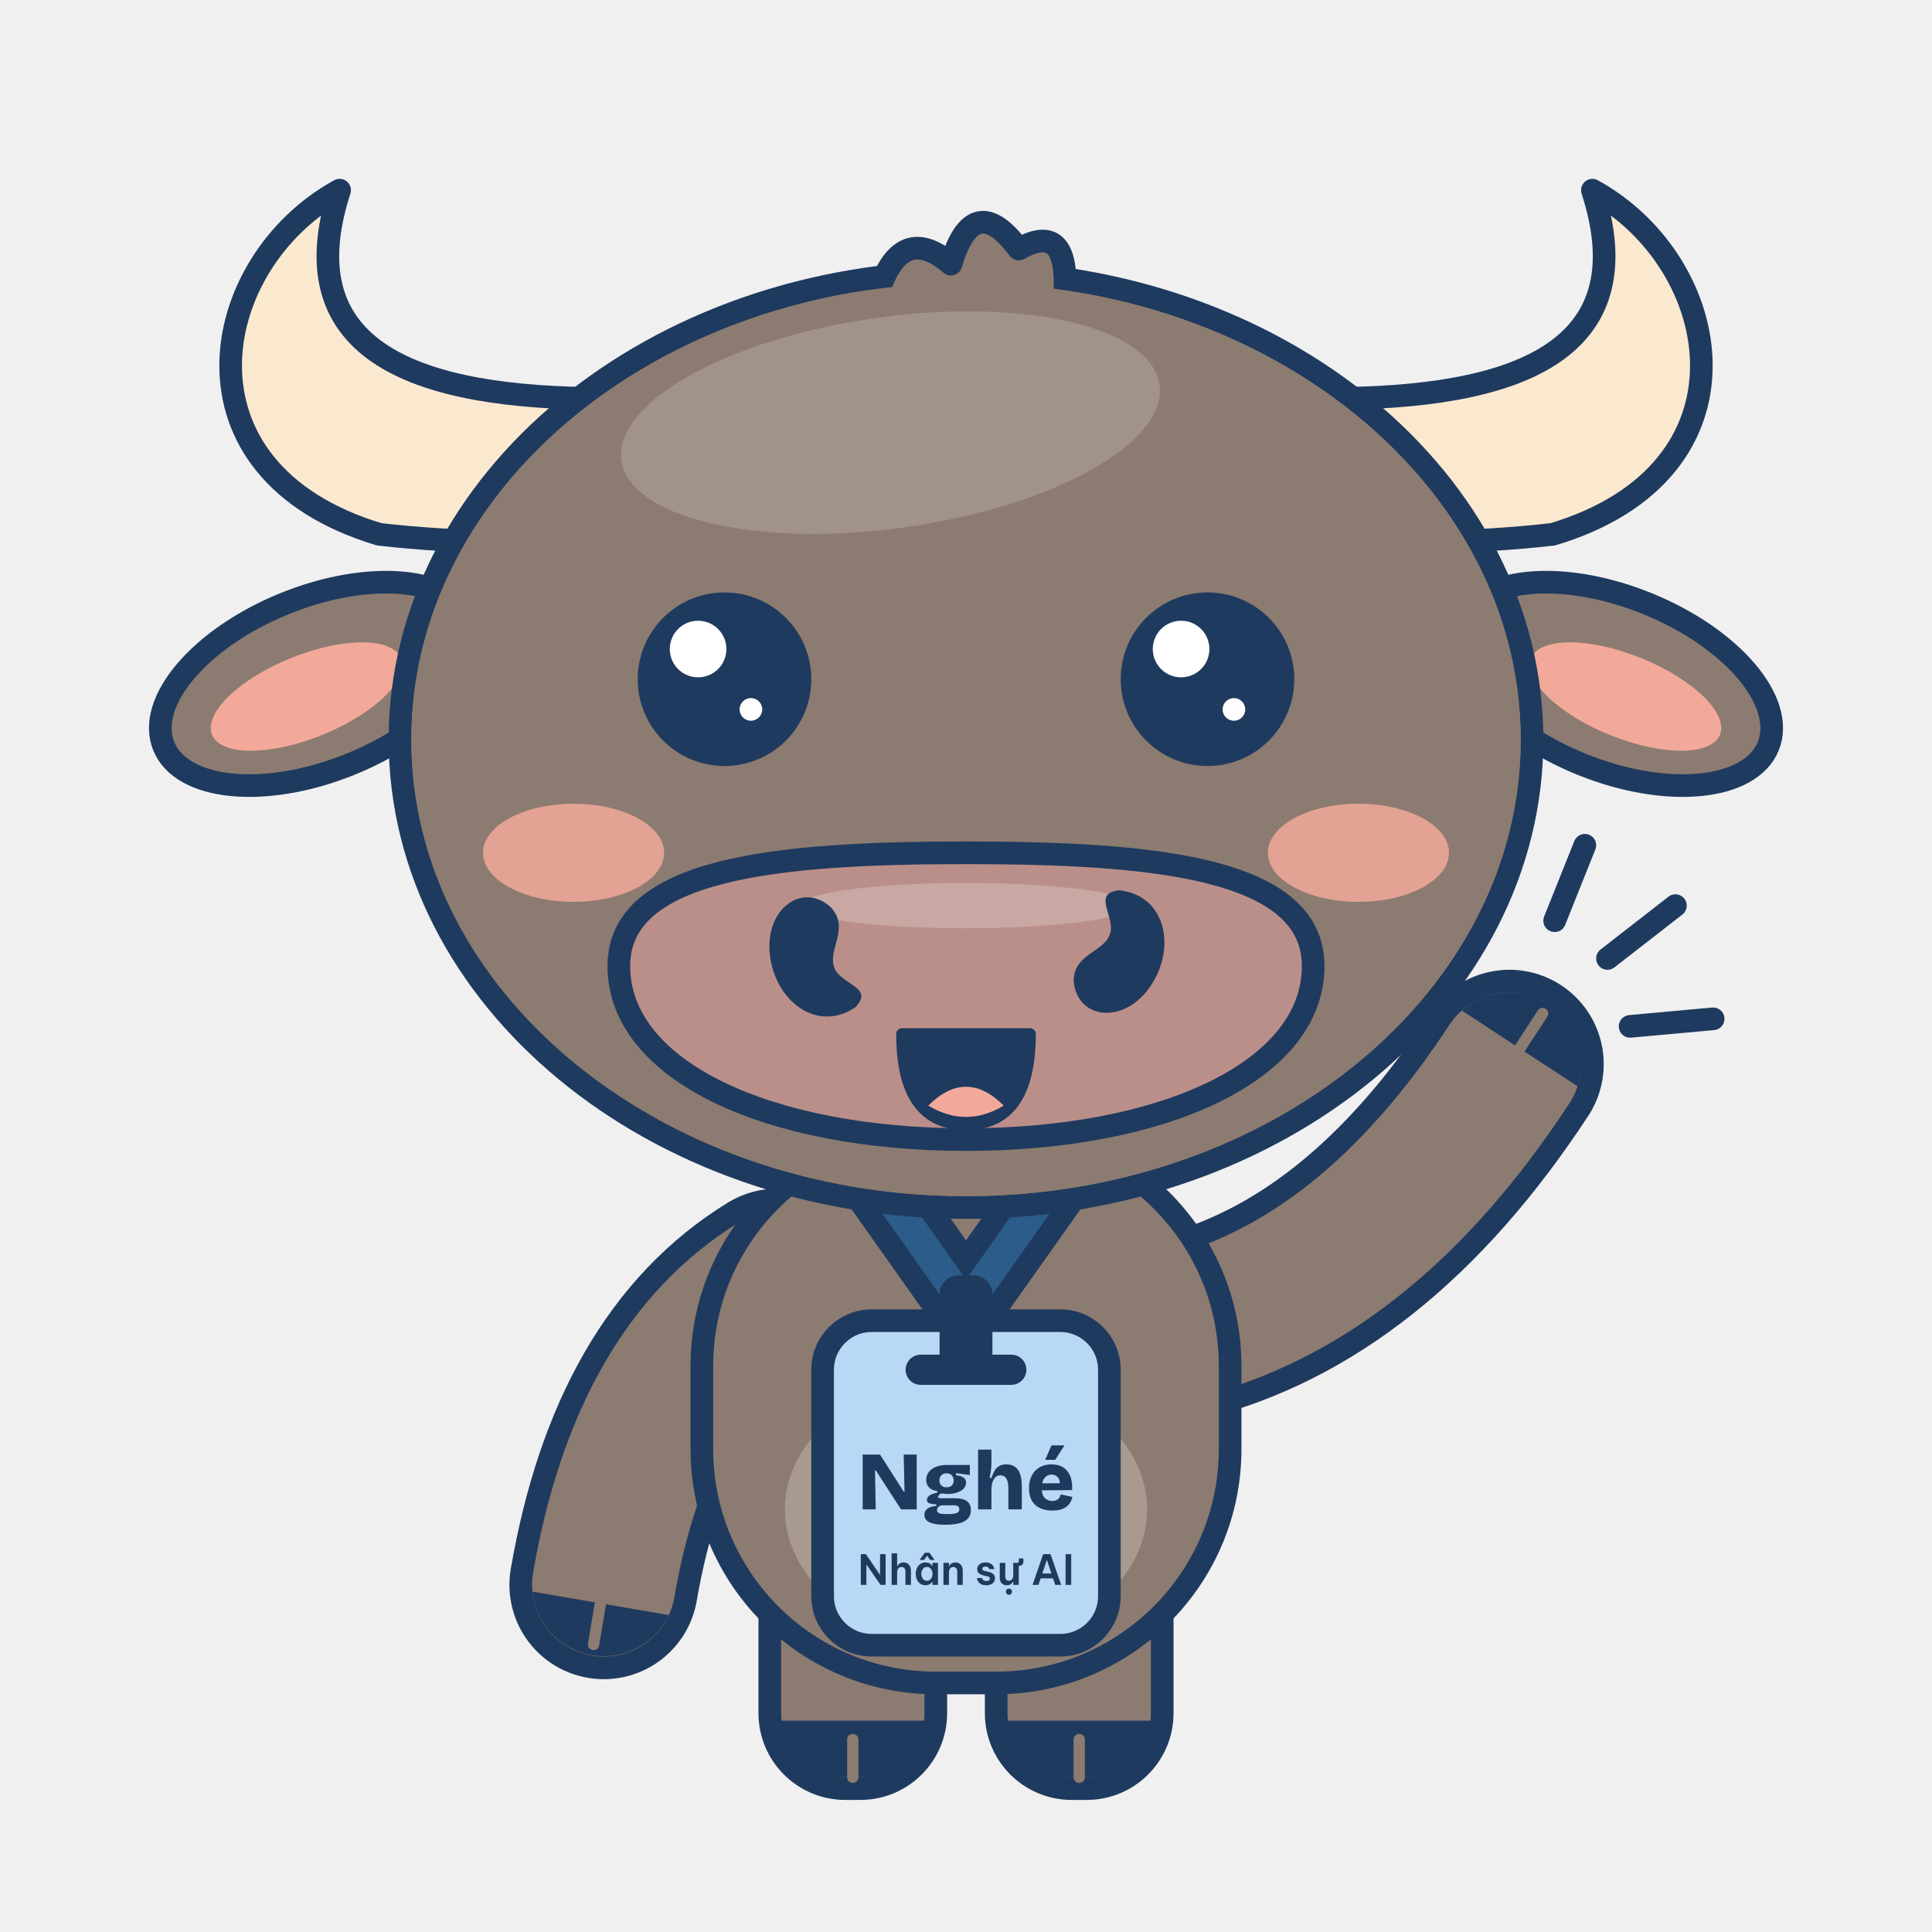
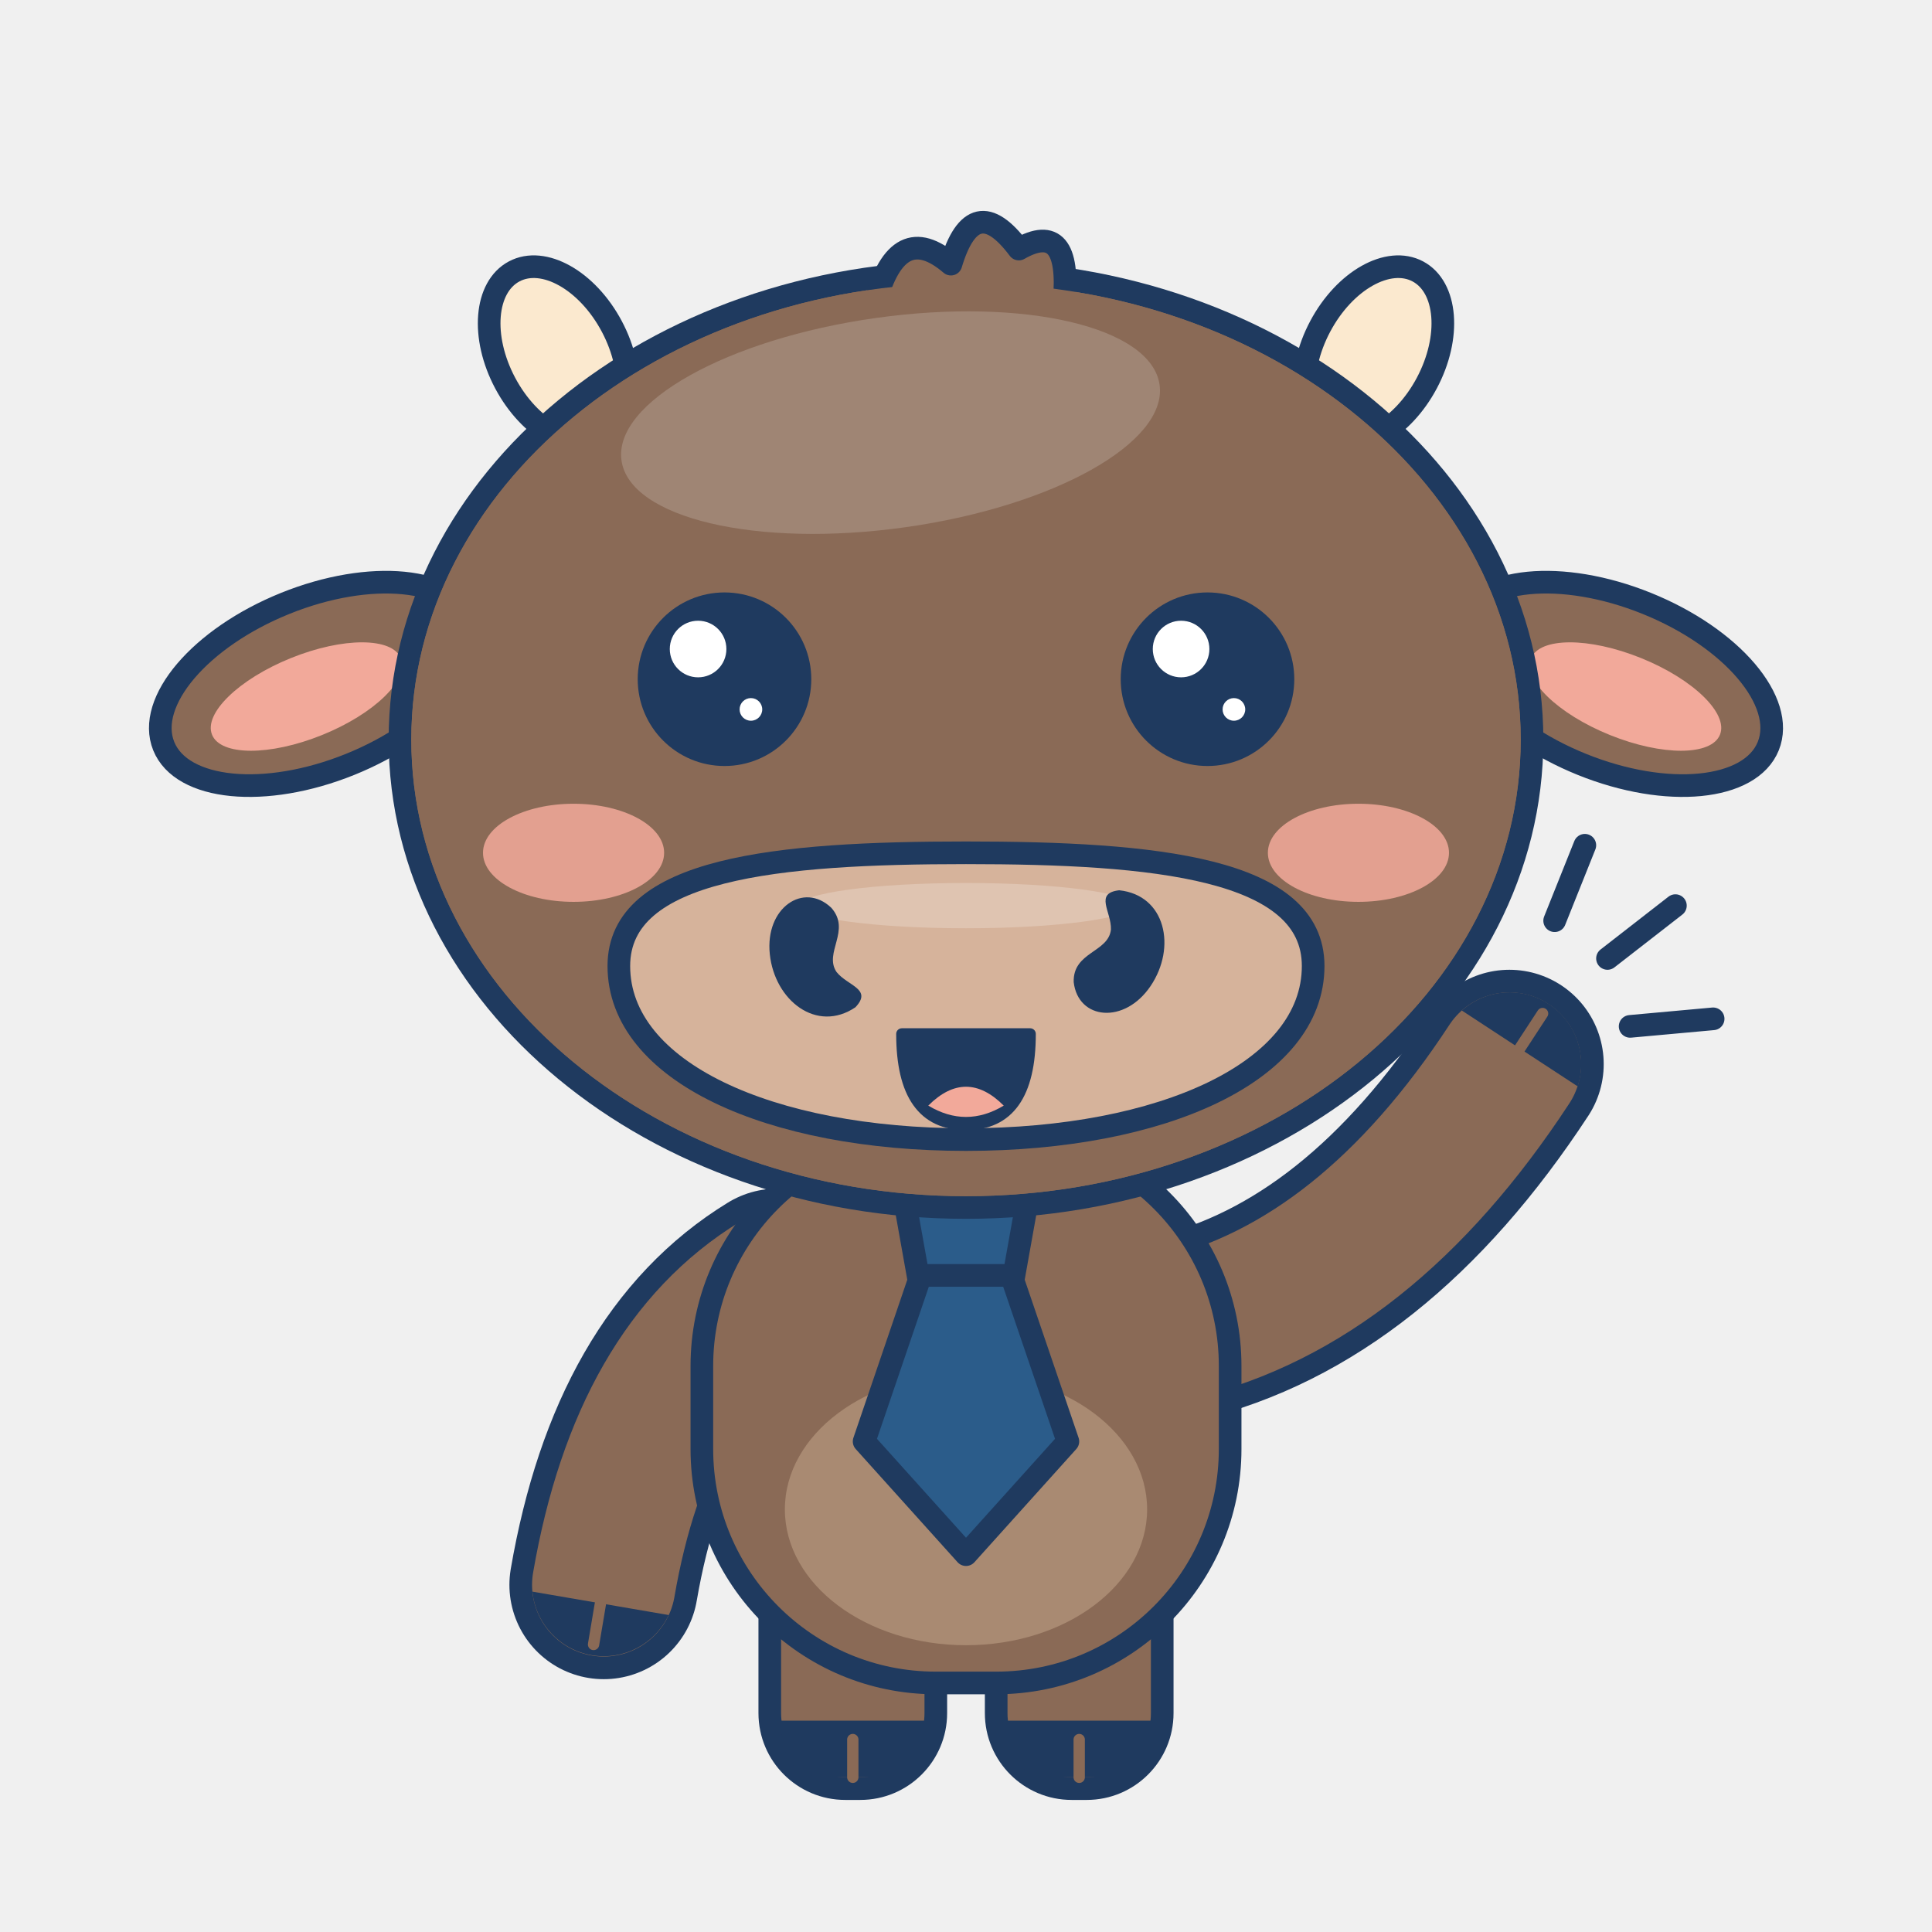
<svg xmlns="http://www.w3.org/2000/svg" viewBox="0 0 512 512" width="512" height="512">
  <g class="horns">
-     <path d="M 160 105.6 C 111 105.6 76 93.6 90 50.4 C 55 69.6 44.5 124.8 100.5 141.6 C 121.5 144 142.5 144 167 144 Z" fill="#FBE9CF" stroke="#1F3A5F" stroke-width="6" stroke-linejoin="round" />
+     <ellipse cx="148" cy="94" rx="16" ry="25" transform="rotate(-28 148 94)" fill="#FBE9CF" stroke="#1F3A5F" stroke-width="6" stroke-linejoin="round" />
    <g transform="translate(512 0) scale(-1 1)">
-       <path d="M 160 105.6 C 111 105.6 76 93.6 90 50.4 C 55 69.6 44.5 124.8 100.5 141.6 C 121.5 144 142.5 144 167 144 Z" fill="#FBE9CF" stroke="#1F3A5F" stroke-width="6" stroke-linejoin="round" />
+       <ellipse cx="148" cy="94" rx="16" ry="25" transform="rotate(-28 148 94)" fill="#FBE9CF" stroke="#1F3A5F" stroke-width="6" stroke-linejoin="round" />
    </g>
  </g>
  <g class="ears">
    <g transform="translate(112 170) rotate(-22)">
-       <ellipse cx="-30" cy="0" rx="44" ry="23" fill="#8C7B70" stroke="#1F3A5F" stroke-width="6" stroke-linejoin="round" />
+       <ellipse cx="-30" cy="0" rx="44" ry="23" fill="#8A6A56" stroke="#1F3A5F" stroke-width="6" stroke-linejoin="round" />
      <ellipse cx="-34" cy="2" rx="27" ry="11" fill="#F2A99A" />
    </g>
    <g transform="translate(512 0) scale(-1 1)">
      <g transform="translate(112 170) rotate(-22)">
-         <ellipse cx="-30" cy="0" rx="44" ry="23" fill="#8C7B70" stroke="#1F3A5F" stroke-width="6" stroke-linejoin="round" />
+         <ellipse cx="-30" cy="0" rx="44" ry="23" fill="#8A6A56" stroke="#1F3A5F" stroke-width="6" stroke-linejoin="round" />
        <ellipse cx="-34" cy="2" rx="27" ry="11" fill="#F2A99A" />
      </g>
    </g>
  </g>
  <g class="legs">
-     <rect x="204" y="408" width="44" height="66" rx="20" fill="#8C7B70" stroke="#1F3A5F" stroke-width="6" stroke-linejoin="round" />
+     <rect x="204" y="408" width="44" height="66" rx="20" fill="#8A6A56" stroke="#1F3A5F" stroke-width="6" stroke-linejoin="round" />
    <path d="M 207 456 L 245 456 L 245 458 Q 245 471 232 471 L 220 471 Q 207 471 207 458 Z" fill="#1F3A5F" />
-     <path d="M 226 461 L 226 471" stroke="#8C7B70" stroke-width="3" stroke-linecap="round" />
-     <rect x="264" y="408" width="44" height="66" rx="20" fill="#8C7B70" stroke="#1F3A5F" stroke-width="6" stroke-linejoin="round" />
+     <path d="M 226 461 L 226 471" stroke="#8A6A56" stroke-width="3" stroke-linecap="round" />
+     <rect x="264" y="408" width="44" height="66" rx="20" fill="#8A6A56" stroke="#1F3A5F" stroke-width="6" stroke-linejoin="round" />
    <path d="M 267 456 L 305 456 L 305 458 Q 305 471 292 471 L 280 471 Q 267 471 267 458 Z" fill="#1F3A5F" />
-     <path d="M 286 461 L 286 471" stroke="#8C7B70" stroke-width="3" stroke-linecap="round" />
+     <path d="M 286 461 L 286 471" stroke="#8A6A56" stroke-width="3" stroke-linecap="round" />
  </g>
  <g class="arm-left">
    <path d="M 206 340 Q 170 362 160 420" stroke="#1F3A5F" stroke-width="50" stroke-linecap="round" fill="none" />
-     <path d="M 206 340 Q 170 362 160 420" stroke="#8C7B70" stroke-width="38" stroke-linecap="round" fill="none" />
+     <path d="M 206 340 Q 170 362 160 420" stroke="#8A6A56" stroke-width="38" stroke-linecap="round" fill="none" />
    <path d="M 141.1 421.8 A 19 19 0 0 0 177.2 428 Z" fill="#1F3A5F" />
-     <path d="M 159.3 423.9 L 157.3 435.8" stroke="#8C7B70" stroke-width="3" stroke-linecap="round" />
+     <path d="M 159.3 423.9 L 157.3 435.8" stroke="#8A6A56" stroke-width="3" stroke-linecap="round" />
  </g>
  <g class="arm-right">
    <path d="M 312 352 Q 362 340 400 282" stroke="#1F3A5F" stroke-width="50" stroke-linecap="round" fill="none" />
-     <path d="M 312 352 Q 362 340 400 282" stroke="#8C7B70" stroke-width="38" stroke-linecap="round" fill="none" />
+     <path d="M 312 352 Q 362 340 400 282" stroke="#8A6A56" stroke-width="38" stroke-linecap="round" fill="none" />
    <path d="M 418.1 287.9 A 19 19 0 0 0 387.4 267.8 Z" fill="#1F3A5F" />
-     <path d="M 402.2 278.7 L 408.8 268.6" stroke="#8C7B70" stroke-width="3" stroke-linecap="round" />
+     <path d="M 402.2 278.7 L 408.8 268.6" stroke="#8A6A56" stroke-width="3" stroke-linecap="round" />
  </g>
  <g class="body">
-     <rect x="186" y="300" width="140" height="146" rx="62" fill="#8C7B70" stroke="#1F3A5F" stroke-width="6" stroke-linejoin="round" />
-     <ellipse cx="256" cy="400" rx="48" ry="36" fill="#A99A8F" />
+     <rect x="186" y="300" width="140" height="146" rx="62" fill="#8A6A56" stroke="#1F3A5F" stroke-width="6" stroke-linejoin="round" />
+     <ellipse cx="256" cy="400" rx="48" ry="36" fill="#A98A72" />
  </g>
  <g class="badge">
-     <path d="M 222 298 L 256 346 L 290 298" fill="none" stroke="#1F3A5F" stroke-width="20" stroke-linecap="round" stroke-linejoin="round" />
-     <path d="M 222 298 L 256 346 L 290 298" fill="none" stroke="#2B5C8A" stroke-width="8" stroke-linecap="round" stroke-linejoin="round" />
-     <rect x="218" y="350" width="76" height="86" rx="13" fill="#B8D8F5" stroke="#1F3A5F" stroke-width="6" stroke-linejoin="round" />
-     <rect x="240" y="359" width="32" height="8" rx="4" fill="#1F3A5F" />
-     <rect x="249" y="338" width="14" height="26" rx="5" fill="#1F3A5F" />
-     <path d="M232.08 400L228.62 400L228.62 385.48L233.22 385.48L239.44 395.23L239.71 395.23L239.49 385.48L242.94 385.48L242.94 400L238.78 400L232.12 389.70L231.88 389.70L232.08 400ZM250.53 404.07L250.53 404.07Q248.60 404.07 247.35 403.77Q246.11 403.48 245.54 402.89Q244.97 402.31 244.97 401.47L244.97 401.47Q244.97 400.46 245.77 399.82Q246.57 399.19 248.13 399.10L248.13 399.10L248.13 398.64Q246.93 398.64 246.28 398.39Q245.63 398.15 245.63 397.49L245.63 397.49Q245.63 396.88 246.27 396.37Q246.90 395.86 248.38 395.58L248.38 395.58L248.38 395.12Q247.03 395.01 246.24 394.23Q245.45 393.44 245.45 392.17L245.45 392.17Q245.45 391.09 246.07 390.20Q246.68 389.31 247.91 388.77Q249.15 388.23 251.00 388.23L251.00 388.23L257.02 388.23L257.02 390.89L253.35 390.41L253.35 390.94Q254.78 391.13 255.40 391.60Q256.01 392.06 256.01 392.89L256.01 392.89Q256.01 393.77 255.41 394.46Q254.80 395.14 253.70 395.52Q252.60 395.91 251.08 395.91L251.08 395.91Q250.82 395.91 250.50 395.89Q250.18 395.86 249.32 395.78L249.32 395.78Q248.97 396.08 248.77 396.29Q248.58 396.50 248.58 396.68L248.58 396.68Q248.58 396.81 248.69 396.90Q248.80 396.99 249.00 397.02Q249.21 397.05 249.46 397.05L249.46 397.05L253.00 397.05Q253.44 397.05 254.15 397.11Q254.87 397.16 255.58 397.45Q256.30 397.73 256.79 398.37Q257.29 399.01 257.29 400.20L257.29 400.20Q257.29 401.50 256.56 402.37Q255.84 403.23 254.34 403.65Q252.84 404.07 250.53 404.07ZM251.00 401.25L251.00 401.25Q252.27 401.25 252.97 401.12Q253.68 400.99 253.95 400.70Q254.23 400.42 254.23 400L254.23 400Q254.23 399.60 254.07 399.37Q253.92 399.14 253.68 399.05Q253.44 398.97 253.18 398.94Q252.93 398.92 252.75 398.92L252.75 398.92L249.92 398.92Q249.10 398.92 248.72 399.31Q248.33 399.69 248.33 400.20L248.33 400.20Q248.33 400.62 248.60 400.85Q248.86 401.08 249.44 401.17Q250.03 401.25 251.00 401.25ZM250.84 394.15L250.84 394.15Q251.79 394.15 252.26 393.64Q252.73 393.14 252.73 392.37L252.73 392.37Q252.73 391.53 252.25 390.99Q251.77 390.45 250.86 390.45L250.86 390.45Q249.96 390.45 249.46 390.99Q248.95 391.53 248.95 392.37L248.95 392.37Q248.95 392.87 249.17 393.28Q249.39 393.69 249.81 393.92Q250.22 394.15 250.84 394.15ZM262.74 400L259.20 400L259.20 392.61L259.20 384.16L262.74 384.16L262.74 387.79Q262.74 388.23 262.71 388.70Q262.68 389.18 262.60 389.67Q262.52 390.17 262.45 390.67Q262.37 391.18 262.26 391.66L262.26 391.66L262.79 391.66Q263.09 390.58 263.56 389.78Q264.02 388.98 264.77 388.53Q265.51 388.08 266.68 388.08L266.68 388.08Q268.75 388.08 269.77 389.52Q270.79 390.96 270.79 393.95L270.79 393.95L270.79 400L267.23 400L267.23 394.54Q267.23 392.76 266.71 391.87Q266.20 390.98 265.14 390.98L265.14 390.98Q264.33 390.98 263.80 391.49Q263.27 391.99 263.01 392.84Q262.74 393.69 262.74 394.72L262.74 394.72L262.74 400ZM278.87 400.31L278.87 400.31Q277.42 400.31 276.27 399.92Q275.13 399.54 274.33 398.79Q273.52 398.04 273.11 396.94Q272.69 395.84 272.69 394.41L272.69 394.41Q272.69 393.03 273.09 391.86Q273.50 390.69 274.26 389.85Q275.02 389 276.13 388.54Q277.24 388.08 278.63 388.08L278.63 388.08Q280.04 388.08 281.10 388.53Q282.17 388.98 282.86 389.86Q283.56 390.74 283.88 392.00Q284.22 393.27 284.11 394.90L284.11 394.90L275.02 394.96L275.02 393.11L282.08 393.05L280.83 393.91Q280.98 392.81 280.69 392.11Q280.41 391.42 279.86 391.10Q279.31 390.78 278.67 390.78L278.67 390.78Q277.90 390.78 277.32 391.20Q276.74 391.62 276.41 392.41Q276.07 393.20 276.07 394.35L276.07 394.35Q276.07 396.15 276.86 396.96Q277.64 397.78 278.85 397.78L278.85 397.78Q279.44 397.78 279.84 397.61Q280.23 397.45 280.49 397.19Q280.74 396.94 280.88 396.63Q281.02 396.33 281.11 396.04L281.11 396.04L284.19 396.70Q284.02 397.51 283.63 398.17Q283.25 398.83 282.60 399.32Q281.95 399.80 281.04 400.06Q280.12 400.31 278.87 400.31ZM282.10 383.04L279.64 386.87L276.98 386.87L278.65 383.04L282.10 383.04Z" fill="#1F3A5F" />
-     <path d="M229.60 420L228.12 420L228.12 411.86L229.48 411.86L233.22 417.38L233.22 411.86L234.70 411.86L234.70 420L233.34 420L229.60 414.58L229.60 420ZM237.75 420L236.29 420L236.29 411.64L237.75 411.64L237.75 415.01L237.82 415.01Q237.91 414.85 238.09 414.63Q238.28 414.40 238.61 414.23Q238.94 414.06 239.45 414.06L239.45 414.06Q240.12 414.06 240.55 414.36Q240.99 414.67 241.20 415.16Q241.41 415.65 241.41 416.23L241.41 416.23L241.41 420L239.95 420L239.95 416.43Q239.95 415.95 239.69 415.61Q239.42 415.27 238.90 415.27L238.90 415.27Q238.49 415.27 238.24 415.47Q237.98 415.68 237.87 416.00Q237.75 416.31 237.75 416.67L237.75 416.67L237.75 420ZM244.89 413.41L243.70 413.41L245.10 411.48L246.28 411.48L247.67 413.41L246.48 413.41L245.69 412.26L244.89 413.41ZM245.26 414.06L245.26 414.06Q245.82 414.06 246.19 414.24Q246.55 414.42 246.76 414.64Q246.97 414.85 247.05 414.98L247.05 414.98L247.11 414.98L247.11 414.17L248.57 414.17L248.57 420L247.11 420L247.11 419.19L247.05 419.19Q246.97 419.32 246.76 419.54Q246.55 419.76 246.19 419.93Q245.82 420.11 245.26 420.11L245.26 420.11Q244.61 420.11 244.13 419.85Q243.65 419.59 243.32 419.16Q243.00 418.72 242.84 418.19Q242.68 417.65 242.68 417.08L242.68 417.08Q242.68 416.52 242.84 415.99Q243.00 415.45 243.32 415.01Q243.65 414.58 244.13 414.32Q244.61 414.06 245.26 414.06ZM245.65 415.26L245.65 415.26Q245.15 415.26 244.82 415.53Q244.48 415.80 244.32 416.22Q244.15 416.63 244.15 417.08L244.15 417.08Q244.15 417.54 244.32 417.95Q244.48 418.37 244.82 418.64Q245.15 418.91 245.65 418.91L245.65 418.91Q246.14 418.91 246.47 418.64Q246.80 418.37 246.97 417.95Q247.13 417.54 247.13 417.08L247.13 417.08Q247.13 416.63 246.97 416.22Q246.80 415.80 246.47 415.53Q246.14 415.26 245.65 415.26ZM251.48 420L250.02 420L250.02 414.17L251.48 414.17L251.48 415.01L251.54 415.01Q251.63 414.85 251.82 414.63Q252.01 414.40 252.34 414.23Q252.67 414.06 253.17 414.06L253.17 414.06Q253.84 414.06 254.28 414.36Q254.71 414.67 254.93 415.16Q255.14 415.65 255.14 416.23L255.14 416.23L255.14 420L253.68 420L253.68 416.43Q253.68 415.95 253.41 415.61Q253.15 415.27 252.62 415.27L252.62 415.27Q252.22 415.27 251.96 415.47Q251.71 415.68 251.59 416.00Q251.48 416.31 251.48 416.67L251.48 416.67L251.48 420ZM261.39 420.11L261.39 420.11Q260.68 420.11 260.21 419.92Q259.75 419.73 259.48 419.43Q259.21 419.14 259.08 418.86Q258.95 418.57 258.91 418.38Q258.87 418.19 258.87 418.19L258.87 418.19L260.26 418.19Q260.26 418.19 260.30 418.31Q260.33 418.43 260.45 418.59Q260.56 418.75 260.81 418.87Q261.05 418.99 261.44 418.99L261.44 418.99Q261.92 418.99 262.13 418.78Q262.34 418.58 262.34 418.33L262.34 418.33Q262.34 418.09 262.15 417.94Q261.97 417.79 261.62 417.71L261.62 417.71L260.82 417.55Q260.33 417.45 259.92 417.26Q259.50 417.06 259.23 416.73Q258.97 416.39 258.97 415.86L258.97 415.86Q258.97 415.08 259.56 414.57Q260.16 414.06 261.18 414.06L261.18 414.06Q261.83 414.06 262.25 414.24Q262.68 414.41 262.94 414.68Q263.19 414.94 263.32 415.20Q263.45 415.47 263.49 415.65Q263.52 415.83 263.52 415.83L263.52 415.83L262.18 415.83Q262.18 415.83 262.15 415.73Q262.12 415.62 262.01 415.49Q261.91 415.36 261.70 415.25Q261.50 415.15 261.16 415.15L261.16 415.15Q260.70 415.15 260.50 415.35Q260.31 415.55 260.31 415.76L260.31 415.76Q260.31 416.01 260.52 416.14Q260.73 416.27 261.06 416.34L261.06 416.34L261.82 416.50Q262.63 416.67 263.16 417.07Q263.68 417.48 263.68 418.25L263.68 418.25Q263.68 418.77 263.41 419.19Q263.14 419.62 262.63 419.86Q262.12 420.11 261.39 420.11ZM266.80 420.11L266.80 420.11Q265.89 420.11 265.42 419.55Q264.95 418.99 264.95 418.11L264.95 418.11L264.95 414.17L266.41 414.17L266.41 417.87Q266.41 418.34 266.66 418.62Q266.91 418.90 267.37 418.90L267.37 418.90Q267.78 418.90 268.03 418.69Q268.29 418.48 268.40 418.15Q268.52 417.82 268.52 417.47L268.52 417.47L268.52 414.17L269.59 414.17Q270.01 414.17 270.01 413.72L270.01 413.72L270.01 412.98L271.21 412.98L271.21 413.76Q271.21 414.32 270.92 414.64Q270.63 414.96 270.06 414.96L270.06 414.96L269.98 414.96L269.98 420L268.52 420L268.52 419.16L268.45 419.16Q268.34 419.36 268.14 419.58Q267.94 419.80 267.61 419.96Q267.29 420.11 266.80 420.11ZM267.38 422.64L267.38 422.64Q267.02 422.64 266.79 422.40Q266.56 422.16 266.56 421.83L266.56 421.83Q266.56 421.49 266.79 421.24Q267.02 421.00 267.38 421.00L267.38 421.00Q267.74 421.00 267.97 421.24Q268.20 421.49 268.20 421.83L268.20 421.83Q268.20 422.16 267.97 422.40Q267.74 422.64 267.38 422.64ZM275.21 420L273.64 420L276.45 411.86L278.40 411.86L281.21 420L279.65 420L279.07 418.28L275.79 418.28L275.21 420ZM277.43 413.39L276.22 416.99L278.64 416.99L277.43 413.39ZM283.88 420L282.39 420L282.39 411.86L283.88 411.86L283.88 420Z" fill="#1F3A5F" />
+     <path d="M 239 314 L 273 314 L 268 342 L 244 342 Z" fill="#2B5C8A" stroke="#1F3A5F" stroke-width="6" stroke-linejoin="round" />
+     <path d="M 244 338 L 268 338 L 283 382 L 256 412 L 229 382 Z" fill="#2B5C8A" stroke="#1F3A5F" stroke-width="6" stroke-linejoin="round" />
  </g>
  <g class="head">
-     <ellipse cx="256" cy="196" rx="150" ry="124" fill="#8C7B70" stroke="#1F3A5F" stroke-width="6" stroke-linejoin="round" />
-     <path d="M 232 80 Q 238 58 252 70 Q 258 50 270 66 Q 284 58 282 80" fill="#8C7B70" stroke="#1F3A5F" stroke-width="6" stroke-linejoin="round" />
-     <ellipse cx="256" cy="196" rx="147" ry="121" fill="#8C7B70" />
+     <ellipse cx="256" cy="196" rx="150" ry="124" fill="#8A6A56" stroke="#1F3A5F" stroke-width="6" stroke-linejoin="round" />
+     <path d="M 232 80 Q 238 58 252 70 Q 258 50 270 66 Q 284 58 282 80" fill="#8A6A56" stroke="#1F3A5F" stroke-width="6" stroke-linejoin="round" />
+     <ellipse cx="256" cy="196" rx="147" ry="121" fill="#8A6A56" />
    <ellipse cx="236" cy="112" rx="72" ry="28" transform="rotate(-8 236 112)" fill="#fff" opacity=".18" />
    <ellipse cx="152" cy="226" rx="24" ry="13" fill="#F2A99A" opacity=".85" />
    <ellipse cx="360" cy="226" rx="24" ry="13" fill="#F2A99A" opacity=".85" />
    <circle cx="192" cy="180" r="23" fill="#1F3A5F" />
    <circle cx="185" cy="172" r="7.5" fill="#fff" />
    <circle cx="199" cy="188" r="3" fill="#fff" />
    <circle cx="320" cy="180" r="23" fill="#1F3A5F" />
    <circle cx="313" cy="172" r="7.5" fill="#fff" />
    <circle cx="327" cy="188" r="3" fill="#fff" />
-     <path d="M 164 256 C 164 230 206 226 256 226 C 306 226 348 230 348 256 C 348 284 308 302 256 302 C 204 302 164 284 164 256 Z" fill="#BA8F89" stroke="#1F3A5F" stroke-width="6" stroke-linejoin="round" />
+     <path d="M 164 256 C 164 230 206 226 256 226 C 306 226 348 230 348 256 C 348 284 308 302 256 302 C 204 302 164 284 164 256 Z" fill="#D6B39B" stroke="#1F3A5F" stroke-width="6" stroke-linejoin="round" />
    <ellipse cx="256" cy="240" rx="44" ry="6" fill="#fff" opacity=".22" />
    <path transform="translate(214 254) rotate(160) scale(1.5)" d="M -5 -11 C 3 -13 8 -5 6 3 C 4 11 -4 13 -7 7 C -9 2 -3 0 -4 -4 C -5 -7 -9 -9 -5 -11 Z" fill="#1F3A5F" />
    <path transform="translate(298 254) rotate(20) scale(1.5)" d="M -5 -11 C 3 -13 8 -5 6 3 C 4 11 -4 13 -7 7 C -9 2 -3 0 -4 -4 C -5 -7 -9 -9 -5 -11 Z" fill="#1F3A5F" />
    <path d="M 239 274 L 273 274 Q 273 298 256 298 Q 239 298 239 274 Z" fill="#1F3A5F" stroke="#1F3A5F" stroke-width="3" stroke-linejoin="round" />
    <path d="M 246 293 Q 256 283 266 293 Q 256 299 246 293 Z" fill="#F2A99A" />
  </g>
  <path d="M 412 244 L 420 224" stroke="#1F3A5F" stroke-width="6" stroke-linecap="round" />
  <path d="M 426 254 L 444 240" stroke="#1F3A5F" stroke-width="6" stroke-linecap="round" />
  <path d="M 432 272 L 454 270" stroke="#1F3A5F" stroke-width="6" stroke-linecap="round" />
</svg>
